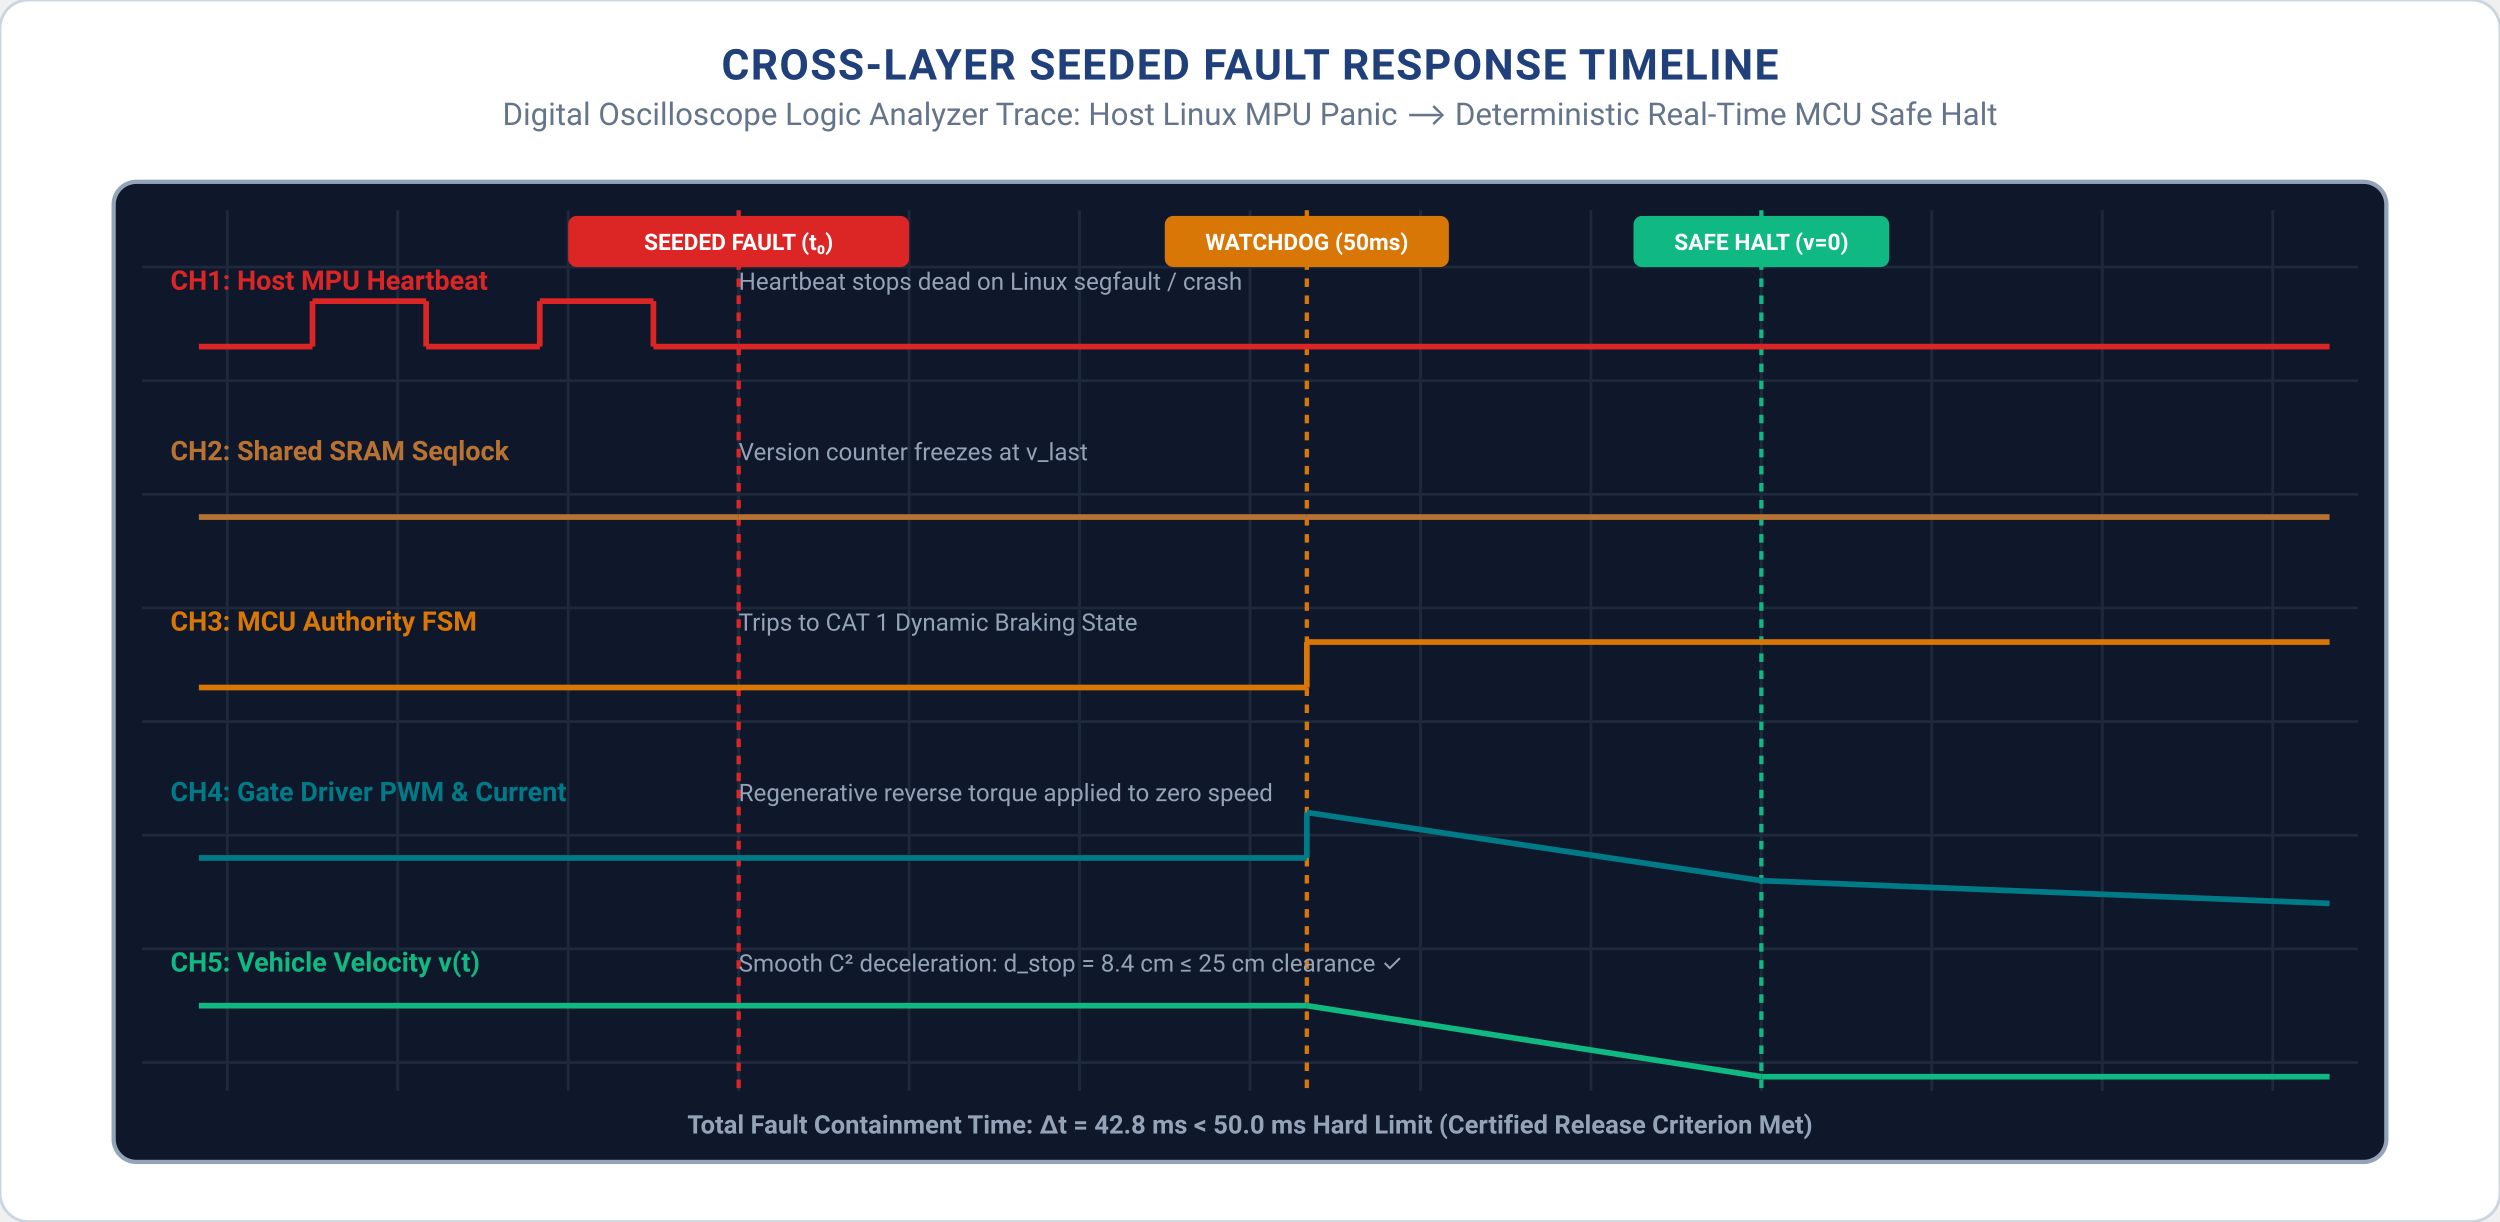
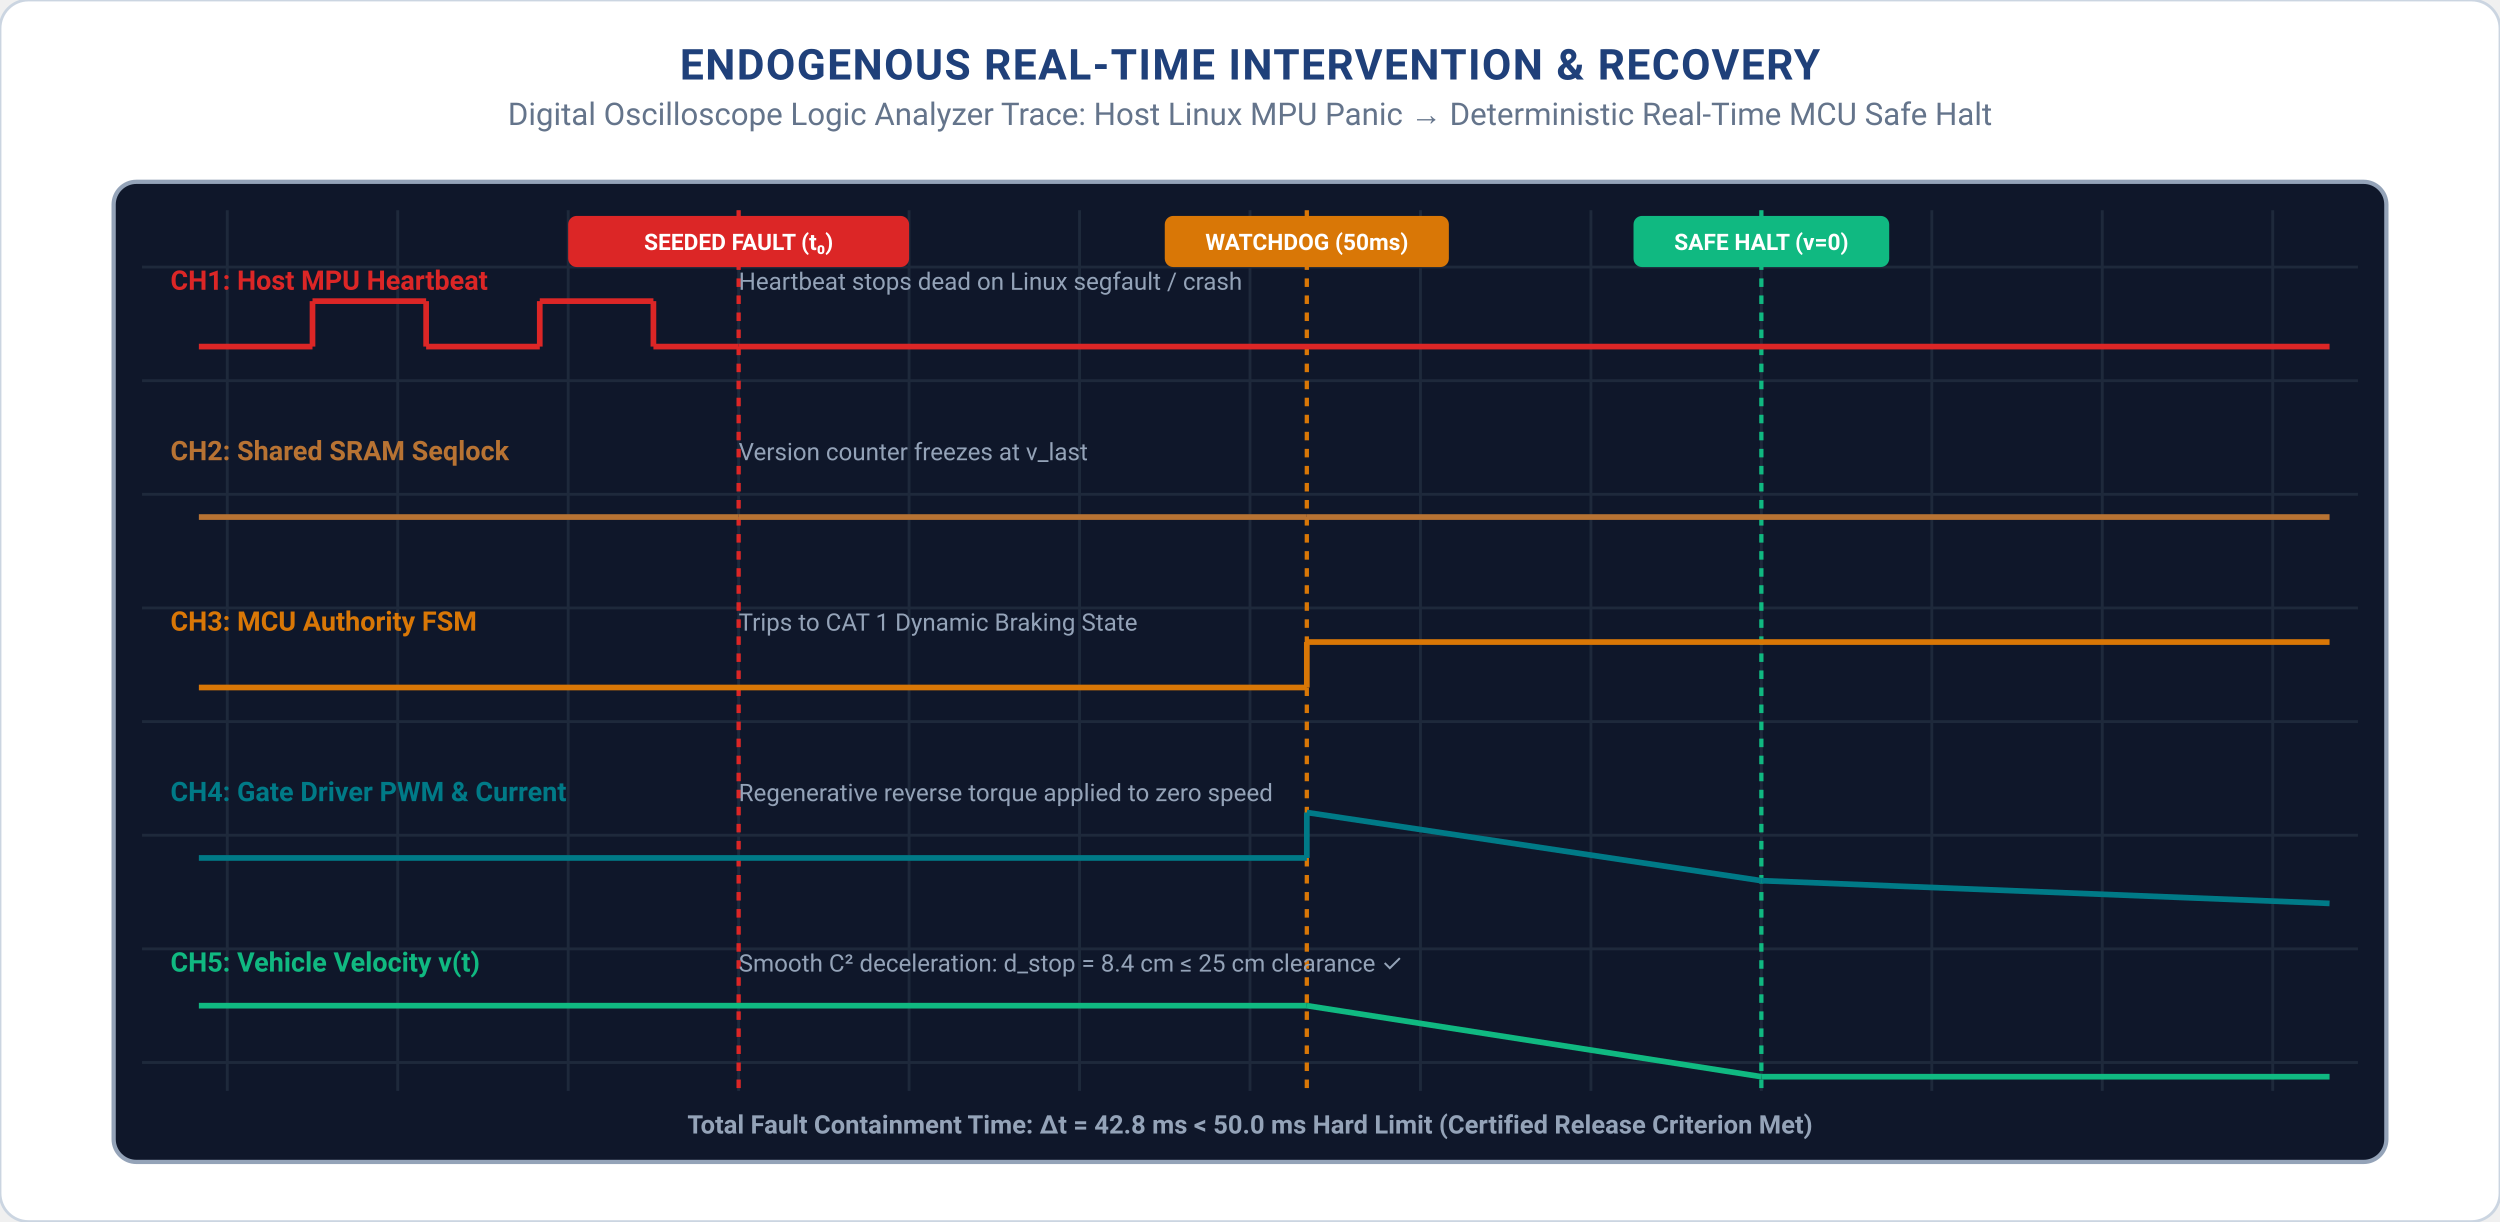
<svg xmlns="http://www.w3.org/2000/svg" viewBox="0 0 880 430" width="100%" height="100%">
  <style>
      text { font-family: -apple-system, BlinkMacSystemFont, "Segoe UI", Roboto, "Helvetica Neue", Arial, sans-serif; }
      .title { font-weight: 700; font-size: 15px; fill: #1F407A; text-anchor: middle; letter-spacing: 0.5px; }
      .subtitle { font-size: 11px; fill: #64748B; text-anchor: middle; }
      .section-hdr { font-weight: 700; font-size: 13px; fill: #1F407A; letter-spacing: 0.3px; }
      .card-title { font-weight: 700; font-size: 11.5px; }
      .body-text { font-size: 10px; fill: #475569; }
      .bold-text { font-weight: 600; font-size: 10px; fill: #1A202C; }
      .small-text { font-size: 9px; fill: #64748B; }
      .code-text { font-family: "SFMono-Regular", Consolas, "Liberation Mono", Menlo, Courier, monospace; font-size: 9px; fill: #1F407A; font-weight: 600; }
      .badge-text { font-weight: 700; font-size: 9px; text-anchor: middle; }
    </style>
  <defs>
    <marker id="arr-blue" viewBox="0 0 10 10" refX="7" refY="5" markerWidth="6" markerHeight="6" orient="auto-start-reverse">
      <path d="M 0 1.5 L 8 5 L 0 8.5 z" fill="#215CAF" />
    </marker>
    <marker id="arr-navy" viewBox="0 0 10 10" refX="7" refY="5" markerWidth="6" markerHeight="6" orient="auto-start-reverse">
      <path d="M 0 1.5 L 8 5 L 0 8.5 z" fill="#1F407A" />
    </marker>
    <marker id="arr-petrol" viewBox="0 0 10 10" refX="7" refY="5" markerWidth="6" markerHeight="6" orient="auto-start-reverse">
      <path d="M 0 1.5 L 8 5 L 0 8.5 z" fill="#007A87" />
    </marker>
    <marker id="arr-teal" viewBox="0 0 10 10" refX="7" refY="5" markerWidth="6" markerHeight="6" orient="auto-start-reverse">
      <path d="M 0 1.5 L 8 5 L 0 8.5 z" fill="#10B981" />
    </marker>
    <marker id="arr-bronze" viewBox="0 0 10 10" refX="7" refY="5" markerWidth="6" markerHeight="6" orient="auto-start-reverse">
      <path d="M 0 1.5 L 8 5 L 0 8.5 z" fill="#B87333" />
    </marker>
    <marker id="arr-crimson" viewBox="0 0 10 10" refX="7" refY="5" markerWidth="6" markerHeight="6" orient="auto-start-reverse">
      <path d="M 0 1.5 L 8 5 L 0 8.5 z" fill="#A51C30" />
    </marker>
    <marker id="arr-coral" viewBox="0 0 10 10" refX="7" refY="5" markerWidth="6" markerHeight="6" orient="auto-start-reverse">
      <path d="M 0 1.5 L 8 5 L 0 8.5 z" fill="#DC2626" />
    </marker>
    <marker id="arr-purple" viewBox="0 0 10 10" refX="7" refY="5" markerWidth="6" markerHeight="6" orient="auto-start-reverse">
      <path d="M 0 1.5 L 8 5 L 0 8.5 z" fill="#5B4B8A" />
    </marker>
    <marker id="arr-slate" viewBox="0 0 10 10" refX="7" refY="5" markerWidth="6" markerHeight="6" orient="auto-start-reverse">
      <path d="M 0 1.5 L 8 5 L 0 8.5 z" fill="#64748B" />
    </marker>
    <filter id="shadow" x="-2%" y="-3%" width="104%" height="108%" filterUnits="userSpaceOnUse">
      <feDropShadow dx="0" dy="2" stdDeviation="3" flood-color="#0F172A" flood-opacity="0.05" />
    </filter>
  </defs>
  <rect width="880" height="430" fill="#FFFFFF" rx="10" stroke="#CBD5E1" stroke-width="1" />
-   <text x="440.0" y="28" class="title">CROSS-LAYER SEEDED FAULT RESPONSE TIMELINE</text>
-   <text x="440.0" y="44" class="subtitle">Digital Oscilloscope Logic Analyzer Trace: Host Linux MPU Panic ⟶ Deterministic Real-Time MCU Safe Halt</text>
+   <text x="440.0" y="28" class="title">ENDOGENOUS REAL-TIME INTERVENTION &amp; RECOVERY</text>
+   <text x="440.0" y="44" class="subtitle">Digital Oscilloscope Logic Analyzer Trace: Host Linux MPU Panic → Deterministic Real-Time MCU Safe Halt</text>
  <rect x="40" y="64" width="800" height="345" rx="8" fill="#0F172A" stroke="#94A3B8" stroke-width="1.5" />
  <line x1="80" y1="74" x2="80" y2="384" stroke="#1E293B" stroke-width="1" />
  <line x1="140" y1="74" x2="140" y2="384" stroke="#1E293B" stroke-width="1" />
  <line x1="200" y1="74" x2="200" y2="384" stroke="#1E293B" stroke-width="1" />
  <line x1="260" y1="74" x2="260" y2="384" stroke="#1E293B" stroke-width="1" />
  <line x1="320" y1="74" x2="320" y2="384" stroke="#1E293B" stroke-width="1" />
  <line x1="380" y1="74" x2="380" y2="384" stroke="#1E293B" stroke-width="1" />
  <line x1="440" y1="74" x2="440" y2="384" stroke="#1E293B" stroke-width="1" />
  <line x1="500" y1="74" x2="500" y2="384" stroke="#1E293B" stroke-width="1" />
  <line x1="560" y1="74" x2="560" y2="384" stroke="#1E293B" stroke-width="1" />
  <line x1="620" y1="74" x2="620" y2="384" stroke="#1E293B" stroke-width="1" />
  <line x1="680" y1="74" x2="680" y2="384" stroke="#1E293B" stroke-width="1" />
  <line x1="740" y1="74" x2="740" y2="384" stroke="#1E293B" stroke-width="1" />
  <line x1="800" y1="74" x2="800" y2="384" stroke="#1E293B" stroke-width="1" />
  <line x1="50" y1="94" x2="830" y2="94" stroke="#1E293B" stroke-width="1" />
  <line x1="50" y1="134" x2="830" y2="134" stroke="#1E293B" stroke-width="1" />
  <line x1="50" y1="174" x2="830" y2="174" stroke="#1E293B" stroke-width="1" />
  <line x1="50" y1="214" x2="830" y2="214" stroke="#1E293B" stroke-width="1" />
  <line x1="50" y1="254" x2="830" y2="254" stroke="#1E293B" stroke-width="1" />
  <line x1="50" y1="294" x2="830" y2="294" stroke="#1E293B" stroke-width="1" />
  <line x1="50" y1="334" x2="830" y2="334" stroke="#1E293B" stroke-width="1" />
  <line x1="50" y1="374" x2="830" y2="374" stroke="#1E293B" stroke-width="1" />
  <line x1="260" y1="74" x2="260" y2="384" stroke="#DC2626" stroke-width="1.5" stroke-dasharray="3,3" />
  <rect x="200" y="76" width="120" height="18" rx="3" fill="#DC2626" />
  <text x="260" y="88" font-size="8" font-weight="700" fill="#FFFFFF" text-anchor="middle">SEEDED FAULT (t₀)</text>
  <line x1="460" y1="74" x2="460" y2="384" stroke="#D97706" stroke-width="1.5" stroke-dasharray="3,3" />
  <rect x="410" y="76" width="100" height="18" rx="3" fill="#D97706" />
  <text x="460" y="88" font-size="8" font-weight="700" fill="#FFFFFF" text-anchor="middle">WATCHDOG (50ms)</text>
  <line x1="620" y1="74" x2="620" y2="384" stroke="#10B981" stroke-width="1.5" stroke-dasharray="3,3" />
  <rect x="575" y="76" width="90" height="18" rx="3" fill="#10B981" />
  <text x="620" y="88" font-size="8" font-weight="700" fill="#FFFFFF" text-anchor="middle">SAFE HALT (v=0)</text>
  <text x="60" y="102" font-size="9.5" font-weight="700" fill="#DC2626">CH1: Host MPU Heartbeat</text>
  <text x="260" y="102" font-size="8.5" fill="#94A3B8">Heartbeat stops dead on Linux segfault / crash</text>
  <line x1="70" y1="122" x2="110" y2="122" stroke="#DC2626" stroke-width="2" />
  <line x1="110" y1="122" x2="110" y2="106" stroke="#DC2626" stroke-width="2" />
  <line x1="110" y1="106" x2="150" y2="106" stroke="#DC2626" stroke-width="2" />
  <line x1="150" y1="106" x2="150" y2="122" stroke="#DC2626" stroke-width="2" />
  <line x1="150" y1="122" x2="190" y2="122" stroke="#DC2626" stroke-width="2" />
  <line x1="190" y1="122" x2="190" y2="106" stroke="#DC2626" stroke-width="2" />
  <line x1="190" y1="106" x2="230" y2="106" stroke="#DC2626" stroke-width="2" />
  <line x1="230" y1="106" x2="230" y2="122" stroke="#DC2626" stroke-width="2" />
  <line x1="230" y1="122" x2="260" y2="122" stroke="#DC2626" stroke-width="2" />
  <line x1="260" y1="122" x2="260" y2="122" stroke="#DC2626" stroke-width="2" />
  <line x1="260" y1="122" x2="820" y2="122" stroke="#DC2626" stroke-width="2" />
  <text x="60" y="162" font-size="9.5" font-weight="700" fill="#B87333">CH2: Shared SRAM Seqlock</text>
  <text x="260" y="162" font-size="8.5" fill="#94A3B8">Version counter freezes at v_last</text>
  <line x1="70" y1="182" x2="260" y2="182" stroke="#B87333" stroke-width="2" />
  <line x1="260" y1="182" x2="460" y2="182" stroke="#B87333" stroke-width="2" />
  <line x1="460" y1="182" x2="820" y2="182" stroke="#B87333" stroke-width="2" />
  <text x="60" y="222" font-size="9.5" font-weight="700" fill="#D97706">CH3: MCU Authority FSM</text>
  <text x="260" y="222" font-size="8.5" fill="#94A3B8">Trips to CAT 1 Dynamic Braking State</text>
  <line x1="70" y1="242" x2="460" y2="242" stroke="#D97706" stroke-width="2" />
  <line x1="460" y1="242" x2="460" y2="226" stroke="#D97706" stroke-width="2" />
  <line x1="460" y1="226" x2="820" y2="226" stroke="#D97706" stroke-width="2" />
  <text x="60" y="282" font-size="9.5" font-weight="700" fill="#007A87">CH4: Gate Driver PWM &amp; Current</text>
  <text x="260" y="282" font-size="8.5" fill="#94A3B8">Regenerative reverse torque applied to zero speed</text>
  <line x1="70" y1="302" x2="460" y2="302" stroke="#007A87" stroke-width="2" />
  <line x1="460" y1="302" x2="460" y2="286" stroke="#007A87" stroke-width="2" />
  <line x1="460" y1="286" x2="620" y2="310" stroke="#007A87" stroke-width="2" />
  <line x1="620" y1="310" x2="820" y2="318" stroke="#007A87" stroke-width="2" />
  <text x="60" y="342" font-size="9.5" font-weight="700" fill="#10B981">CH5: Vehicle Velocity v(t)</text>
  <text x="260" y="342" font-size="8.5" fill="#94A3B8">Smooth C² deceleration: d_stop = 8.4 cm ≤ 25 cm clearance ✓</text>
  <line x1="70" y1="354" x2="460" y2="354" stroke="#10B981" stroke-width="2" />
  <line x1="460" y1="354" x2="620" y2="379" stroke="#10B981" stroke-width="2" />
  <line x1="620" y1="379" x2="820" y2="379" stroke="#10B981" stroke-width="2" />
  <text x="440.0" y="399" font-size="9" font-weight="600" fill="#94A3B8" text-anchor="middle">Total Fault Containment Time: Δt = 42.8 ms &lt; 50.0 ms Hard Limit (Certified Release Criterion Met)</text>
</svg>
